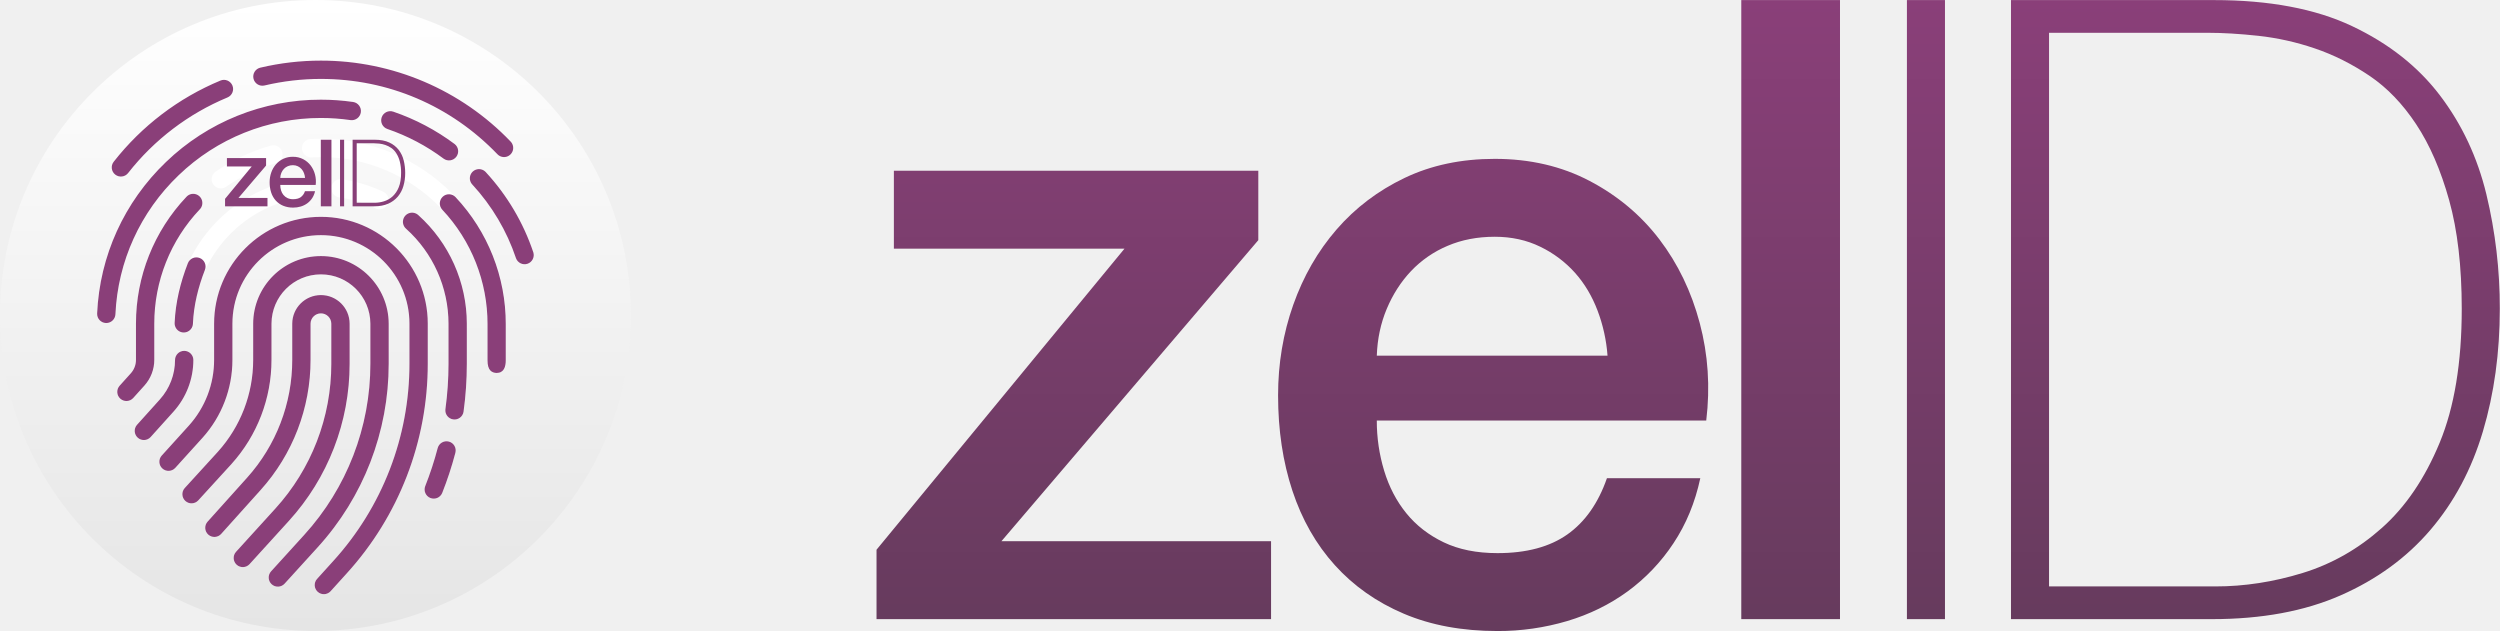
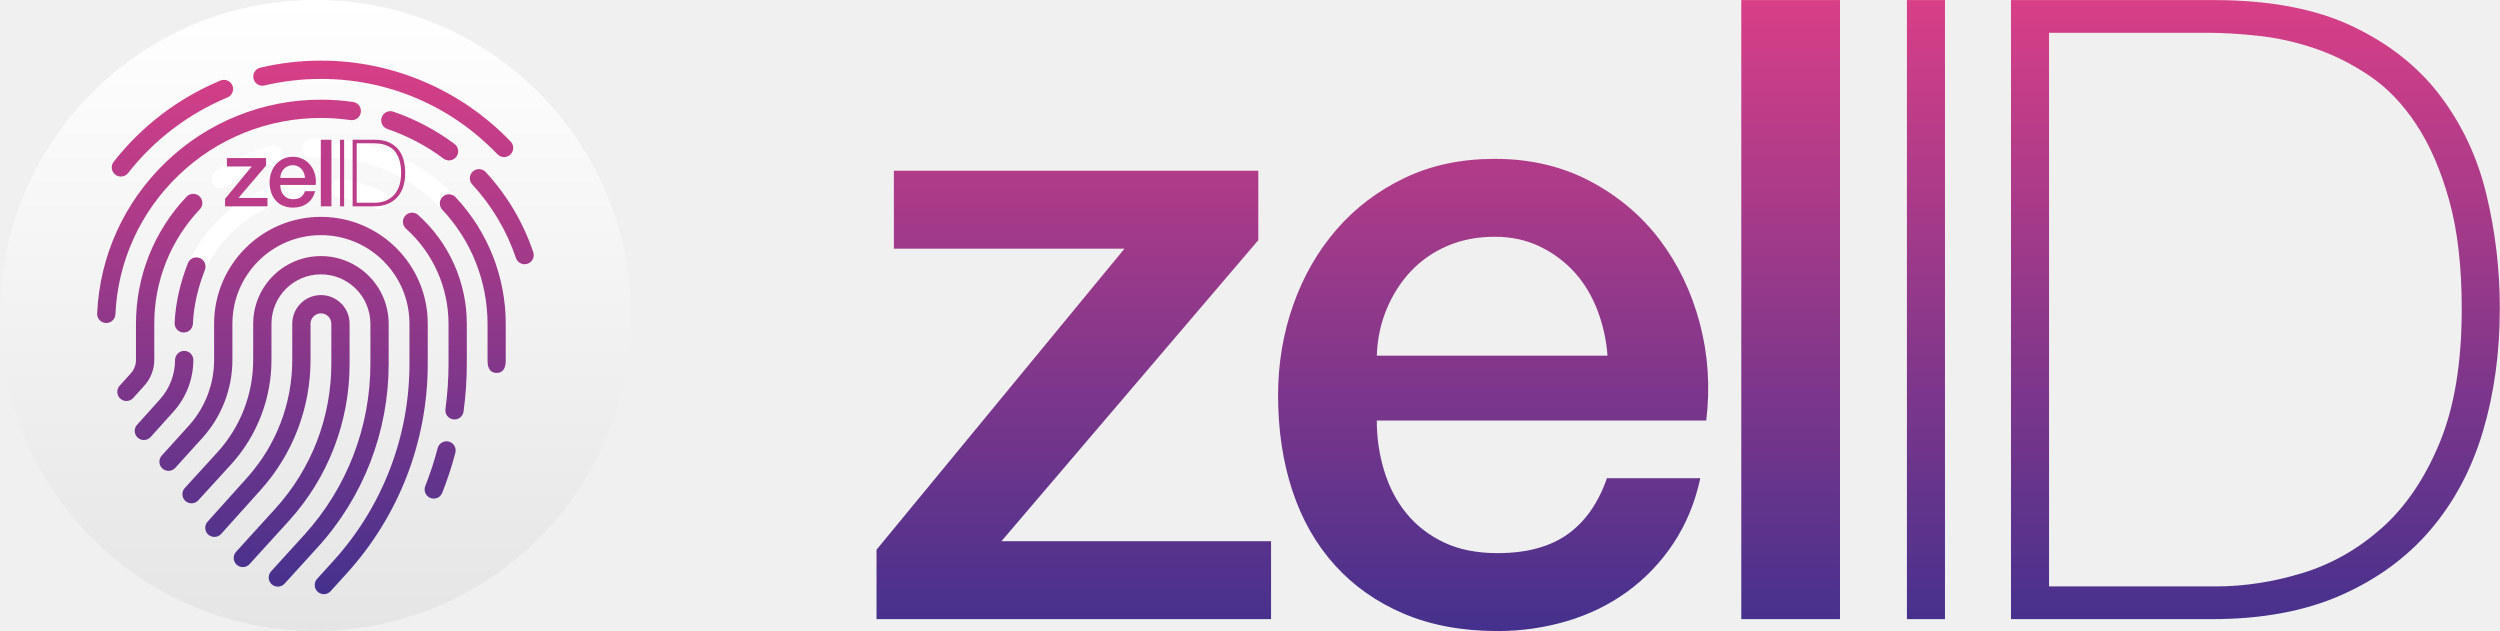
<svg xmlns="http://www.w3.org/2000/svg" width="680.628" height="171.776" viewBox="0 0 4204 1061">
  <defs>
    <style>
      .cls-1 {
-         fill: #883f78;
+         fill: #bb3c88;
      }

      .cls-1, .cls-3, .cls-4 {
        fill-rule: evenodd;
      }

      .cls-3 {
        fill: #fff;
      }
- 
-       .cls-4 {
-         fill: #8a3f79;
-       }
    </style>
    <linearGradient id="zelidgrad" x2="0" y2="1">
-       <stop offset="0%" stop-color="#8a3f79" />
-       <stop offset="100%" stop-color="#663b5d" />
+       <stop offset="0%" stop-color="#d83f87" />
+       <stop offset="100%" stop-color="#44318d" />
    </linearGradient>
    <linearGradient id="roundgrad" x2="0" y2="1">
      <stop offset="0%" stop-color="#fff" />
      <stop offset="100%" stop-color="#e5e5e5" />
    </linearGradient>
  </defs>
  <path id="zelID" fill="url(#zelidgrad)" d="M1503.14,418.135h387.83l-417,506.281V1041.13h663.44v-131H1683.97l432-506.282V287.135H1503.14v131Zm812.08,180q1.455-42.328,16.76-78.829,15.33-36.492,40.85-63.5a181.833,181.833,0,0,1,61.26-42.343q35.73-15.329,79.5-15.328,42.285,0,76.58,16.8a187.93,187.93,0,0,1,58.35,43.8q24.06,27,37.92,63.5a268.931,268.931,0,0,1,16.78,75.907h-388Zm554,109q10.2-84.493-10.94-163.907t-67.76-140.593q-46.65-61.2-117.33-98.344-70.7-37.149-159.6-37.156-84.54,0-151.57,32.062-67.065,32.063-114.43,86.688t-72.87,126.734q-25.5,72.117-25.5,152.25,0,87.421,24.05,160.25t71.43,125.3q47.4,52.453,115.91,81.574,68.535,29.145,157.45,29.14a407.787,407.787,0,0,0,117.36-16.78q56.13-16.77,101.33-49.653a314.767,314.767,0,0,0,77.27-81.047q32.055-48.187,45.2-109.515h-157q-21.915,63-66.45,94.5t-117.55,31.5q-52.59,0-90.55-18.219t-62.79-48.828q-24.855-30.61-37.26-71.422a288.641,288.641,0,0,1-12.4-84.531h554Zm58.92,334h166V0.135h-166v1041Zm278.53,0h64V0.135h-64v1041Zm175,0H3719.8q125.34,0,216.43-40.09t150.85-110.077q59.73-69.985,88.17-165.485,28.41-95.484,28.42-206.3a815.1,815.1,0,0,0-22.59-192.453q-22.6-93.3-77.99-166.2T3955.17,43.885Q3862.62,0.15,3722.72.135H3381.67v1041Zm64-55v-931h266.81q37.905,0,85.28,5.109A443.414,443.414,0,0,1,3892.53,81.4q47.385,16.055,91.86,45.969t78.73,81.719q34.275,51.8,55.41,127.687t21.14,182.406q0,135.7-37.19,225.454-37.17,89.742-96.95,143-59.76,53.273-133.41,75.89-73.635,22.617-146.51,22.61H3445.67Z" />
  <circle id="Round" fill="url(#roundgrad)" cx="530.5" cy="530.5" r="530.5" />
  <path id="Fingerprint_White" data-name="Fingerprint White" class="cls-3" d="M587.926,611.677V544.226a48.246,48.246,0,0,0-96.491,0v60.9a296.055,296.055,0,0,1-76.153,198.4l-66.4,73.907a15.4,15.4,0,0,0,22.891,20.6l66.4-73.906A326.8,326.8,0,0,0,522.23,605.125v-60.9a17.451,17.451,0,0,1,34.9,0v67.451A361.462,361.462,0,0,1,462.9,855.353l-66,72.582a15.395,15.395,0,0,0,22.785,20.709l66-72.582A392.175,392.175,0,0,0,587.926,611.677Zm65.695-67.451a113.941,113.941,0,0,0-227.881,0v60.9a230.5,230.5,0,0,1-59.289,154.461L310.474,820.9a15.4,15.4,0,0,0,22.892,20.6l55.975-61.312a261.221,261.221,0,0,0,67.195-175.056v-60.9a83.147,83.147,0,0,1,166.293,0v67.451A427,427,0,0,1,511.51,899.532l-55.688,61.242a15.394,15.394,0,0,0,22.784,20.708L534.3,920.24A457.714,457.714,0,0,0,653.621,611.677V544.226Zm65.7,0c0-99.025-80.585-179.586-179.637-179.586S360.043,445.2,360.043,544.226v60.9a164.929,164.929,0,0,1-42.425,110.524l-45.956,50.759A15.4,15.4,0,0,0,294.553,787l45.956-50.759a195.66,195.66,0,0,0,50.329-131.12v-60.9c0-82.049,66.77-148.8,148.843-148.8s148.842,66.751,148.842,148.8v67.451a492.513,492.513,0,0,1-128.4,332.032l-27.171,30.016a15.4,15.4,0,0,0,22.786,20.709L582.9,964.418A523.24,523.24,0,0,0,719.315,611.677V544.226h0Zm-424.97,0a15.4,15.4,0,0,0,30.795,0A214.853,214.853,0,0,1,509.019,331.933a15.393,15.393,0,1,0-4.379-30.473A245.646,245.646,0,0,0,294.348,544.226Zm30.795,60.9a15.4,15.4,0,0,0-30.795,0,99.362,99.362,0,0,1-25.558,66.586l-38.553,42.828a15.4,15.4,0,0,0,22.891,20.594l38.553-42.826A130.1,130.1,0,0,0,325.143,605.125ZM754.791,742.536a15.408,15.408,0,0,0-18.8,11,558.69,558.69,0,0,1-21.023,64.154,15.4,15.4,0,0,0,28.631,11.34,589.822,589.822,0,0,0,22.184-67.7A15.4,15.4,0,0,0,754.791,742.536Zm-51.25-380.7a15.4,15.4,0,1,0-20.59,22.893,214.824,214.824,0,0,1,71.266,159.5v67.451a563.583,563.583,0,0,1-5.25,76.676,15.4,15.4,0,0,0,30.5,4.2,594.5,594.5,0,0,0,5.54-80.877V544.226A245.644,245.644,0,0,0,703.541,361.832Zm-71.983-11.4a15.394,15.394,0,1,0,13.24-27.8,243.373,243.373,0,0,0-70.081-21.174,15.392,15.392,0,1,0-4.379,30.471A212.671,212.671,0,0,1,631.558,350.429ZM539.681,233.286c-5.761,0-11.588.16-17.321,0.475a15.392,15.392,0,1,0,1.695,30.737c5.171-.285,10.428-0.428,15.624-0.428,154.52,0,280.233,125.675,280.233,280.153v67.452a15.4,15.4,0,0,0,30.795,0V544.226C850.709,372.774,711.181,233.286,539.681,233.286ZM371.327,316.8a15.34,15.34,0,0,0,8.776-2.756,278.654,278.654,0,0,1,83.624-39.526,15.394,15.394,0,1,0-8.355-29.632,309.391,309.391,0,0,0-92.849,43.878A15.4,15.4,0,0,0,371.327,316.8ZM259.447,605.125v-60.9a278.9,278.9,0,0,1,76.381-192.034,15.4,15.4,0,1,0-22.406-21.119,309.565,309.565,0,0,0-84.77,213.153v60.9a33.793,33.793,0,0,1-8.693,22.648l-18.985,21.089a15.4,15.4,0,0,0,22.89,20.6l18.986-21.089A64.546,64.546,0,0,0,259.447,605.125Zm637.4-180.752a374.506,374.506,0,0,0-79.771-134.724,15.4,15.4,0,1,0-22.677,20.83A343.91,343.91,0,0,1,867.665,434.19,15.4,15.4,0,0,0,896.85,424.373ZM661.364,187.767a15.392,15.392,0,1,0-9.969,29.126,344.97,344.97,0,0,1,94.745,50.015,15.4,15.4,0,0,0,18.42-24.674A375.78,375.78,0,0,0,661.364,187.767Zm-360.927,106.9a344.248,344.248,0,0,1,239.244-96.275,349.235,349.235,0,0,1,49.673,3.553,15.393,15.393,0,1,0,4.4-30.47,380.2,380.2,0,0,0-54.076-3.869,374.9,374.9,0,0,0-260.556,104.84c-70.311,67.4-111.431,157.84-115.783,254.671a15.392,15.392,0,0,0,14.689,16.068c0.236,0.013.471,0.017,0.7,0.017a15.4,15.4,0,0,0,15.371-14.7C198.1,439.608,235.862,356.566,300.437,294.669ZM539.681,101.931A443.2,443.2,0,0,0,437.7,113.79a15.392,15.392,0,1,0,7.1,29.955,412.569,412.569,0,0,1,94.884-11.028c112.906,0,218.3,44.971,296.76,126.624a15.395,15.395,0,1,0,22.209-21.325A441.283,441.283,0,0,0,539.681,101.931Zm-345.867,191.7a15.4,15.4,0,0,0,21.616-2.629A414.294,414.294,0,0,1,382.5,163.9a15.394,15.394,0,1,0-11.8-28.438A445.155,445.155,0,0,0,191.184,272.023,15.392,15.392,0,0,0,193.814,293.634Z" />
-   <path id="Fingerprint_Purple" data-name="Fingerprint Purple" class="cls-4" d="M587.926,611.677V544.226a48.246,48.246,0,0,0-96.491,0v60.9a296.055,296.055,0,0,1-76.153,198.4l-66.4,73.907a15.4,15.4,0,0,0,22.891,20.6l66.4-73.906A326.8,326.8,0,0,0,522.23,605.125v-60.9a17.451,17.451,0,0,1,34.9,0v67.451A361.462,361.462,0,0,1,462.9,855.353l-66,72.582a15.395,15.395,0,0,0,22.785,20.709l66-72.582A392.175,392.175,0,0,0,587.926,611.677Zm65.695-67.451a113.941,113.941,0,0,0-227.881,0v60.9a230.5,230.5,0,0,1-59.289,154.461L310.474,820.9a15.4,15.4,0,0,0,22.892,20.6l55.975-61.312a261.221,261.221,0,0,0,67.195-175.056v-60.9a83.147,83.147,0,0,1,166.293,0v67.451A427,427,0,0,1,511.51,899.532l-55.688,61.242a15.394,15.394,0,0,0,22.784,20.708L534.3,920.24A457.714,457.714,0,0,0,653.621,611.677V544.226Zm65.7,0c0-99.025-80.585-179.586-179.637-179.586S360.043,445.2,360.043,544.226v60.9a164.929,164.929,0,0,1-42.425,110.524l-45.956,50.759A15.4,15.4,0,0,0,294.553,787l45.956-50.759a195.66,195.66,0,0,0,50.329-131.12v-60.9c0-82.049,66.77-148.8,148.843-148.8s148.842,66.751,148.842,148.8v67.451a492.513,492.513,0,0,1-128.4,332.032l-27.171,30.016a15.4,15.4,0,0,0,22.786,20.709L582.9,964.418A523.24,523.24,0,0,0,719.315,611.677V544.226h0Zm-394.175,60.9a15.4,15.4,0,0,0-30.795,0,99.362,99.362,0,0,1-25.558,66.586l-38.553,42.828a15.4,15.4,0,0,0,22.891,20.594l38.553-42.826A130.1,130.1,0,0,0,325.143,605.125ZM754.791,742.536a15.408,15.408,0,0,0-18.8,11,558.69,558.69,0,0,1-21.023,64.154,15.4,15.4,0,0,0,28.631,11.34,589.822,589.822,0,0,0,22.184-67.7A15.4,15.4,0,0,0,754.791,742.536Zm-51.25-380.7a15.4,15.4,0,1,0-20.59,22.893,214.824,214.824,0,0,1,71.266,159.5v67.451a563.583,563.583,0,0,1-5.25,76.676,15.4,15.4,0,0,0,30.5,4.2,594.5,594.5,0,0,0,5.54-80.877V544.226A245.644,245.644,0,0,0,703.541,361.832ZM259.447,605.125v-60.9a278.9,278.9,0,0,1,76.381-192.034,15.4,15.4,0,1,0-22.406-21.119,309.565,309.565,0,0,0-84.77,213.153v60.9a33.793,33.793,0,0,1-8.693,22.648l-18.985,21.089a15.4,15.4,0,0,0,22.89,20.6l18.986-21.089A64.546,64.546,0,0,0,259.447,605.125Zm637.4-180.752a374.506,374.506,0,0,0-79.771-134.724,15.4,15.4,0,1,0-22.677,20.83A343.91,343.91,0,0,1,867.665,434.19,15.4,15.4,0,0,0,896.85,424.373ZM661.364,187.767a15.392,15.392,0,1,0-9.969,29.126,344.97,344.97,0,0,1,94.745,50.015,15.4,15.4,0,0,0,18.42-24.674A375.78,375.78,0,0,0,661.364,187.767Zm-360.927,106.9a344.248,344.248,0,0,1,239.244-96.275,349.235,349.235,0,0,1,49.673,3.553,15.393,15.393,0,1,0,4.4-30.47,380.2,380.2,0,0,0-54.076-3.869,374.9,374.9,0,0,0-260.556,104.84c-70.311,67.4-111.431,157.84-115.783,254.671a15.392,15.392,0,0,0,14.689,16.068c0.236,0.013.471,0.017,0.7,0.017a15.4,15.4,0,0,0,15.371-14.7C198.1,439.608,235.862,356.566,300.437,294.669ZM539.681,101.931A443.2,443.2,0,0,0,437.7,113.79a15.392,15.392,0,1,0,7.1,29.955,412.569,412.569,0,0,1,94.884-11.028c112.906,0,218.3,44.971,296.76,126.624a15.395,15.395,0,1,0,22.209-21.325A441.283,441.283,0,0,0,539.681,101.931Zm-345.867,191.7a15.4,15.4,0,0,0,21.616-2.629A414.294,414.294,0,0,1,382.5,163.9a15.394,15.394,0,1,0-11.8-28.438A445.155,445.155,0,0,0,191.184,272.023,15.392,15.392,0,0,0,193.814,293.634Zm127.549,259.4a15.337,15.337,0,0,0,3.088-8.664c1.225-31.176,8.874-61.641,20.154-90.555a15.394,15.394,0,1,0-28.684-11.188c-12.528,32.111-20.877,65.937-22.237,100.539A15.4,15.4,0,0,0,321.363,553.034ZM850.491,606V545.007a311.013,311.013,0,0,0-84.407-213.478,15.273,15.273,0,0,0-21.673-.641,15.478,15.478,0,0,0-.638,21.793,280.2,280.2,0,0,1,76.055,192.326V606c-0.165,17.167,7.523,20.78,15.122,21.193C847.543,627.059,850.491,616.732,850.491,606Z" />
+   <path id="Fingerprint_Purple" data-name="Fingerprint Purple" fill="url(#zelidgrad)" d="M587.926,611.677V544.226a48.246,48.246,0,0,0-96.491,0v60.9a296.055,296.055,0,0,1-76.153,198.4l-66.4,73.907a15.4,15.4,0,0,0,22.891,20.6l66.4-73.906A326.8,326.8,0,0,0,522.23,605.125v-60.9a17.451,17.451,0,0,1,34.9,0v67.451A361.462,361.462,0,0,1,462.9,855.353l-66,72.582a15.395,15.395,0,0,0,22.785,20.709l66-72.582A392.175,392.175,0,0,0,587.926,611.677Zm65.695-67.451a113.941,113.941,0,0,0-227.881,0v60.9a230.5,230.5,0,0,1-59.289,154.461L310.474,820.9a15.4,15.4,0,0,0,22.892,20.6l55.975-61.312a261.221,261.221,0,0,0,67.195-175.056v-60.9a83.147,83.147,0,0,1,166.293,0v67.451A427,427,0,0,1,511.51,899.532l-55.688,61.242a15.394,15.394,0,0,0,22.784,20.708L534.3,920.24A457.714,457.714,0,0,0,653.621,611.677V544.226Zm65.7,0c0-99.025-80.585-179.586-179.637-179.586S360.043,445.2,360.043,544.226v60.9a164.929,164.929,0,0,1-42.425,110.524l-45.956,50.759A15.4,15.4,0,0,0,294.553,787l45.956-50.759a195.66,195.66,0,0,0,50.329-131.12v-60.9c0-82.049,66.77-148.8,148.843-148.8s148.842,66.751,148.842,148.8v67.451a492.513,492.513,0,0,1-128.4,332.032l-27.171,30.016a15.4,15.4,0,0,0,22.786,20.709L582.9,964.418A523.24,523.24,0,0,0,719.315,611.677V544.226h0Zm-394.175,60.9a15.4,15.4,0,0,0-30.795,0,99.362,99.362,0,0,1-25.558,66.586l-38.553,42.828a15.4,15.4,0,0,0,22.891,20.594l38.553-42.826A130.1,130.1,0,0,0,325.143,605.125ZM754.791,742.536a15.408,15.408,0,0,0-18.8,11,558.69,558.69,0,0,1-21.023,64.154,15.4,15.4,0,0,0,28.631,11.34,589.822,589.822,0,0,0,22.184-67.7A15.4,15.4,0,0,0,754.791,742.536Zm-51.25-380.7a15.4,15.4,0,1,0-20.59,22.893,214.824,214.824,0,0,1,71.266,159.5v67.451a563.583,563.583,0,0,1-5.25,76.676,15.4,15.4,0,0,0,30.5,4.2,594.5,594.5,0,0,0,5.54-80.877V544.226A245.644,245.644,0,0,0,703.541,361.832ZM259.447,605.125v-60.9a278.9,278.9,0,0,1,76.381-192.034,15.4,15.4,0,1,0-22.406-21.119,309.565,309.565,0,0,0-84.77,213.153v60.9a33.793,33.793,0,0,1-8.693,22.648l-18.985,21.089a15.4,15.4,0,0,0,22.89,20.6l18.986-21.089A64.546,64.546,0,0,0,259.447,605.125Zm637.4-180.752a374.506,374.506,0,0,0-79.771-134.724,15.4,15.4,0,1,0-22.677,20.83A343.91,343.91,0,0,1,867.665,434.19,15.4,15.4,0,0,0,896.85,424.373ZM661.364,187.767a15.392,15.392,0,1,0-9.969,29.126,344.97,344.97,0,0,1,94.745,50.015,15.4,15.4,0,0,0,18.42-24.674A375.78,375.78,0,0,0,661.364,187.767Zm-360.927,106.9a344.248,344.248,0,0,1,239.244-96.275,349.235,349.235,0,0,1,49.673,3.553,15.393,15.393,0,1,0,4.4-30.47,380.2,380.2,0,0,0-54.076-3.869,374.9,374.9,0,0,0-260.556,104.84c-70.311,67.4-111.431,157.84-115.783,254.671a15.392,15.392,0,0,0,14.689,16.068c0.236,0.013.471,0.017,0.7,0.017a15.4,15.4,0,0,0,15.371-14.7C198.1,439.608,235.862,356.566,300.437,294.669ZM539.681,101.931A443.2,443.2,0,0,0,437.7,113.79a15.392,15.392,0,1,0,7.1,29.955,412.569,412.569,0,0,1,94.884-11.028c112.906,0,218.3,44.971,296.76,126.624a15.395,15.395,0,1,0,22.209-21.325A441.283,441.283,0,0,0,539.681,101.931Zm-345.867,191.7a15.4,15.4,0,0,0,21.616-2.629A414.294,414.294,0,0,1,382.5,163.9a15.394,15.394,0,1,0-11.8-28.438A445.155,445.155,0,0,0,191.184,272.023,15.392,15.392,0,0,0,193.814,293.634Zm127.549,259.4a15.337,15.337,0,0,0,3.088-8.664c1.225-31.176,8.874-61.641,20.154-90.555a15.394,15.394,0,1,0-28.684-11.188c-12.528,32.111-20.877,65.937-22.237,100.539A15.4,15.4,0,0,0,321.363,553.034ZM850.491,606V545.007a311.013,311.013,0,0,0-84.407-213.478,15.273,15.273,0,0,0-21.673-.641,15.478,15.478,0,0,0-.638,21.793,280.2,280.2,0,0,1,76.055,192.326V606c-0.165,17.167,7.523,20.78,15.122,21.193C847.543,627.059,850.491,616.732,850.491,606Z" />
  <path id="zelID2" data-name="zelID2" class="cls-1" d="M381.586,279.963h41.708L378.45,334.372v12.544h71.343V332.8H401.029L447.441,278.4V265.851H381.586v14.112Zm89.688,19.286a23.779,23.779,0,0,1,1.8-8.467,22.53,22.53,0,0,1,4.391-6.821,19.536,19.536,0,0,1,6.585-4.547,21.492,21.492,0,0,1,8.546-1.646,18.5,18.5,0,0,1,8.232,1.8,20.235,20.235,0,0,1,6.272,4.7,21.785,21.785,0,0,1,4.076,6.821,28.9,28.9,0,0,1,1.8,8.153H471.274Zm59.584,11.76a46.457,46.457,0,0,0-1.176-17.64,42.883,42.883,0,0,0-7.292-15.131,37.7,37.7,0,0,0-12.622-10.584,36.341,36.341,0,0,0-17.169-4,36.777,36.777,0,0,0-28.616,12.779,41.91,41.91,0,0,0-7.84,13.641,48.788,48.788,0,0,0-2.744,16.386,54.771,54.771,0,0,0,2.588,17.248,37.223,37.223,0,0,0,7.683,13.484,34.962,34.962,0,0,0,12.465,8.781,42.927,42.927,0,0,0,16.934,3.136,43.938,43.938,0,0,0,12.622-1.8,35.871,35.871,0,0,0,10.9-5.332,33.612,33.612,0,0,0,13.171-20.462H512.826a19.926,19.926,0,0,1-7.135,10.114Q500.908,335,493.069,335a22.223,22.223,0,0,1-9.721-1.96,19.249,19.249,0,0,1-6.743-5.253,22.354,22.354,0,0,1-4-7.683,31.107,31.107,0,0,1-1.333-9.094h59.584Zm8.623,35.907h17.875V234.962H539.481V346.916Zm32.3,0h6.9V234.962h-6.9V346.916Zm21.168,0h36.377q13.484,0,23.285-4.312a44.588,44.588,0,0,0,16.228-11.839,48.176,48.176,0,0,0,9.486-17.8,77.4,77.4,0,0,0,3.058-22.187,87.688,87.688,0,0,0-2.43-20.7,47.816,47.816,0,0,0-8.389-17.875,42.188,42.188,0,0,0-15.915-12.544q-9.96-4.7-25.009-4.7H592.949V346.916Zm6.9-5.959V240.92h28.694a86.744,86.744,0,0,1,9.173.549,47.815,47.815,0,0,1,10.192,2.274,41.739,41.739,0,0,1,9.878,4.939,31.013,31.013,0,0,1,8.467,8.78,48.318,48.318,0,0,1,5.958,13.72,73.787,73.787,0,0,1,2.274,19.6q0,14.582-4,24.225a41.347,41.347,0,0,1-10.427,15.366,38.26,38.26,0,0,1-14.347,8.154,53.418,53.418,0,0,1-15.758,2.43H599.848Z" />
</svg>
